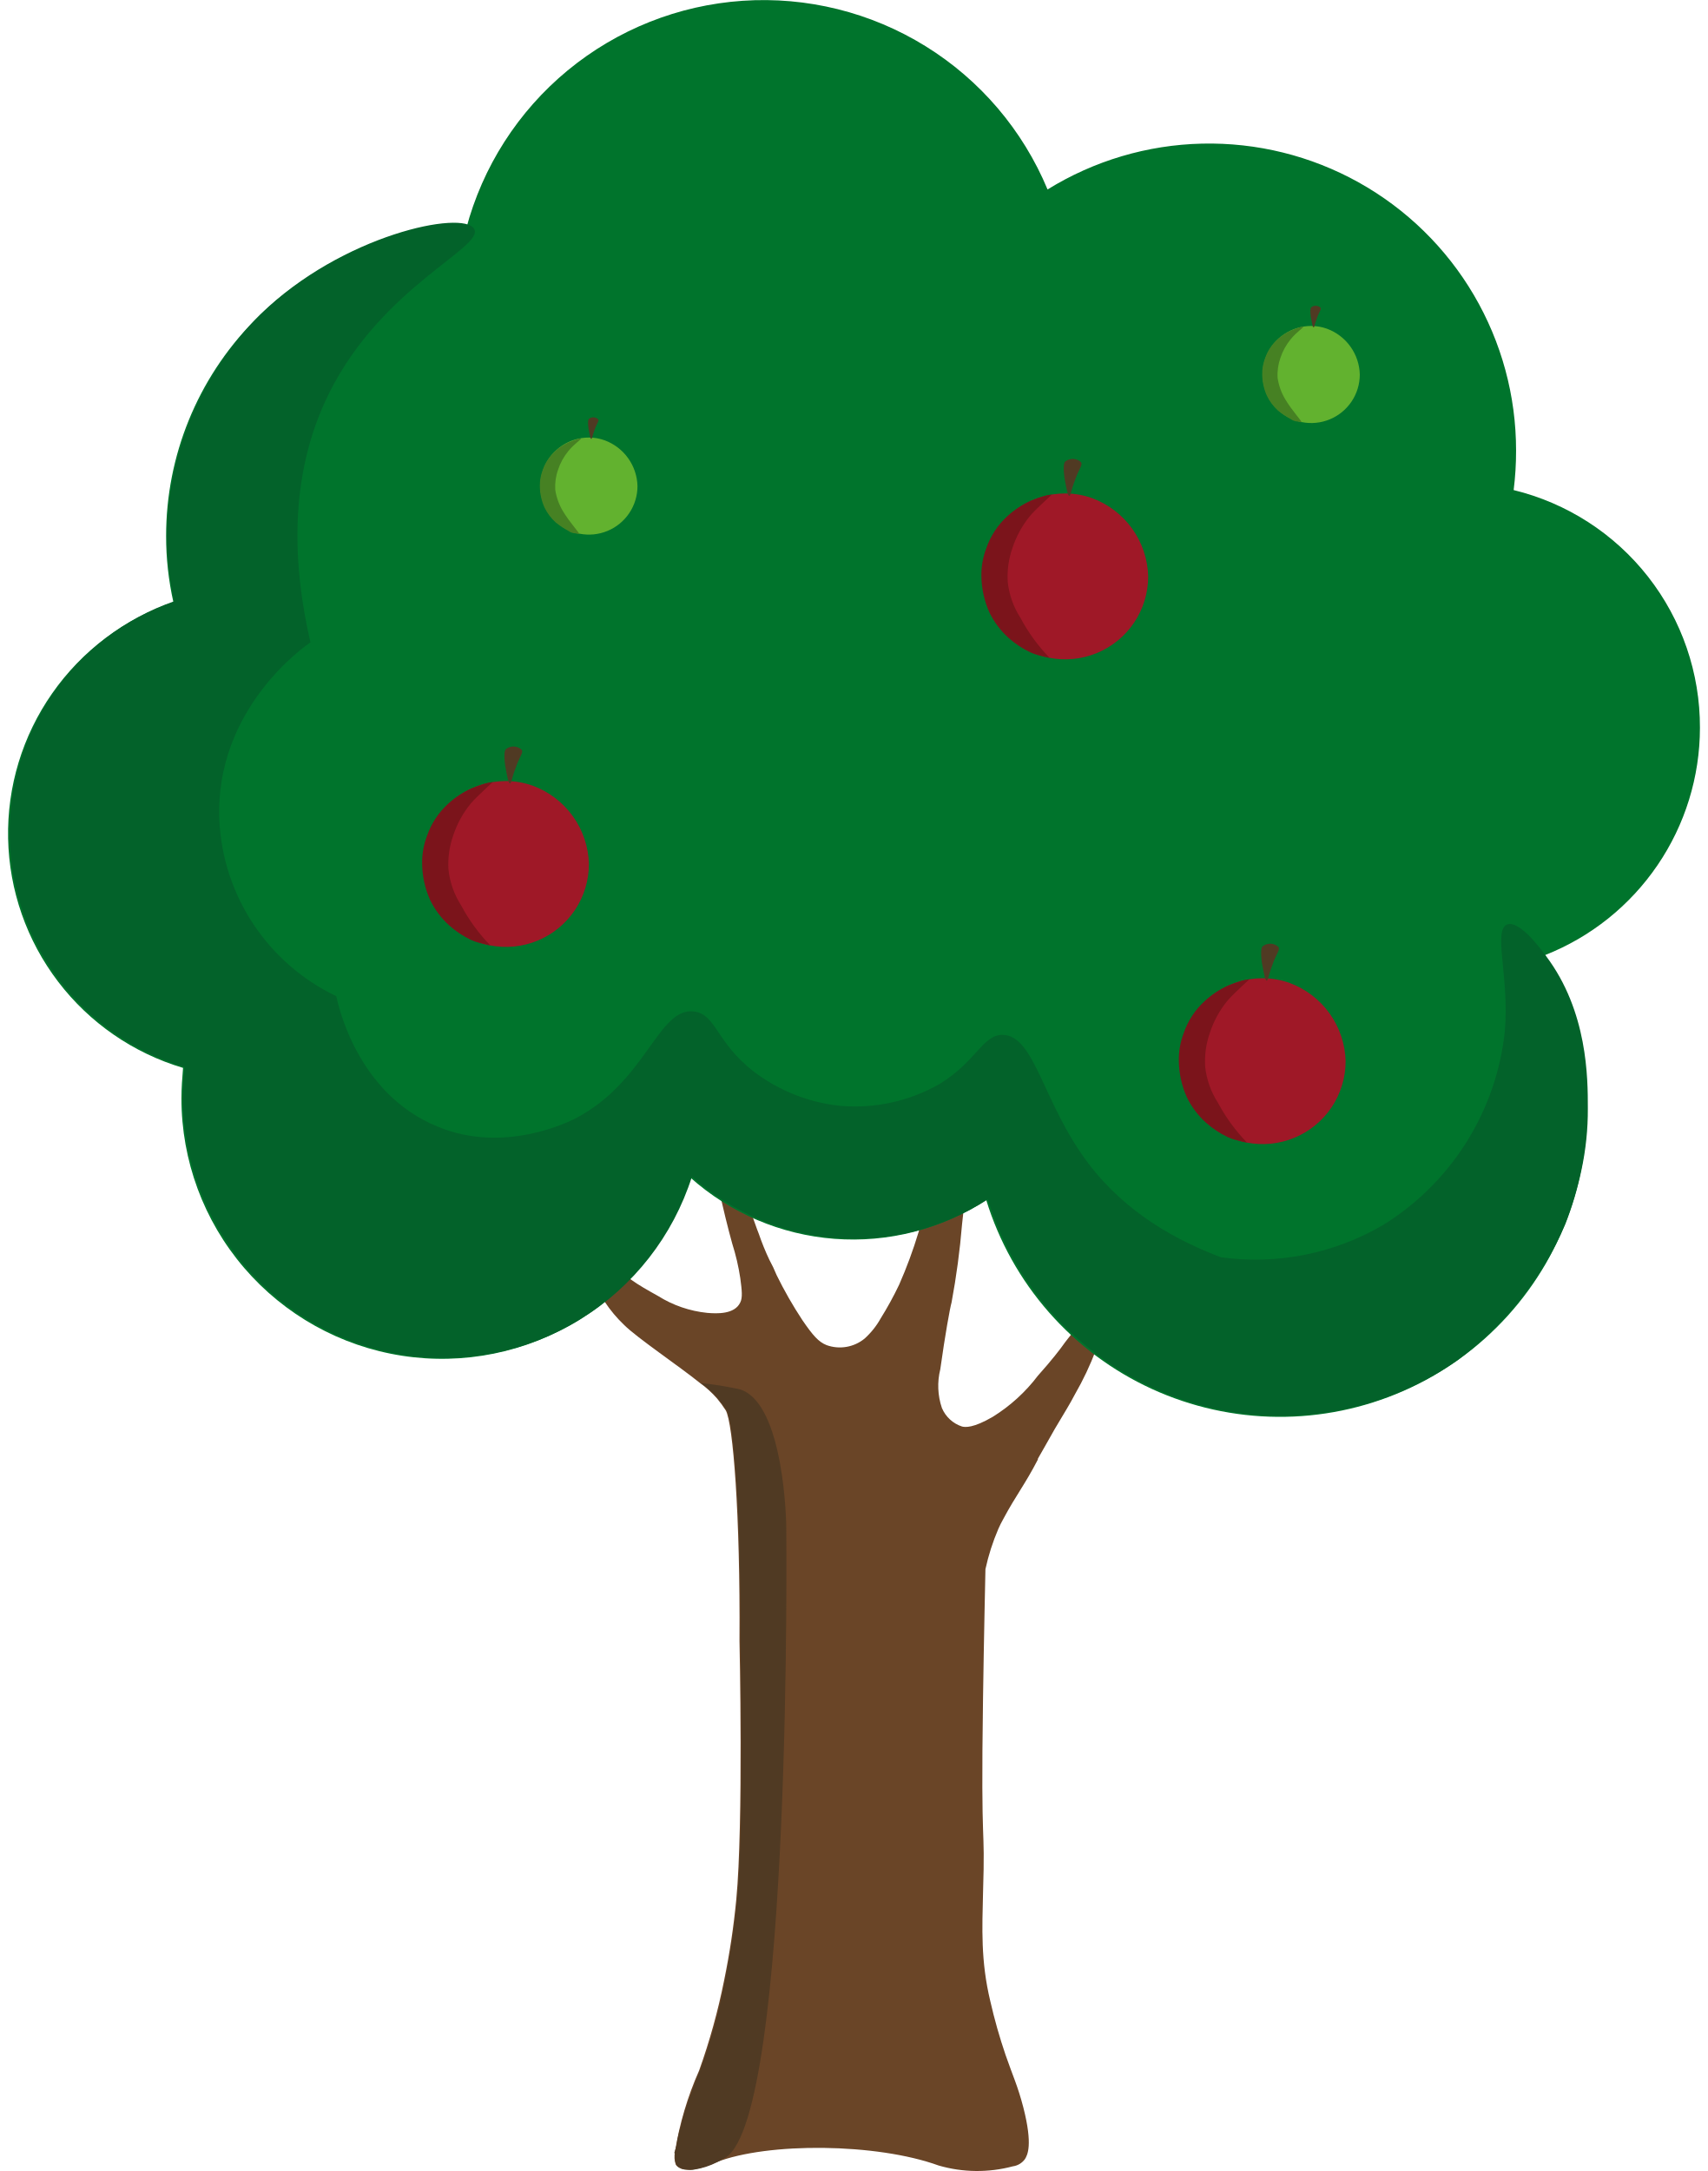
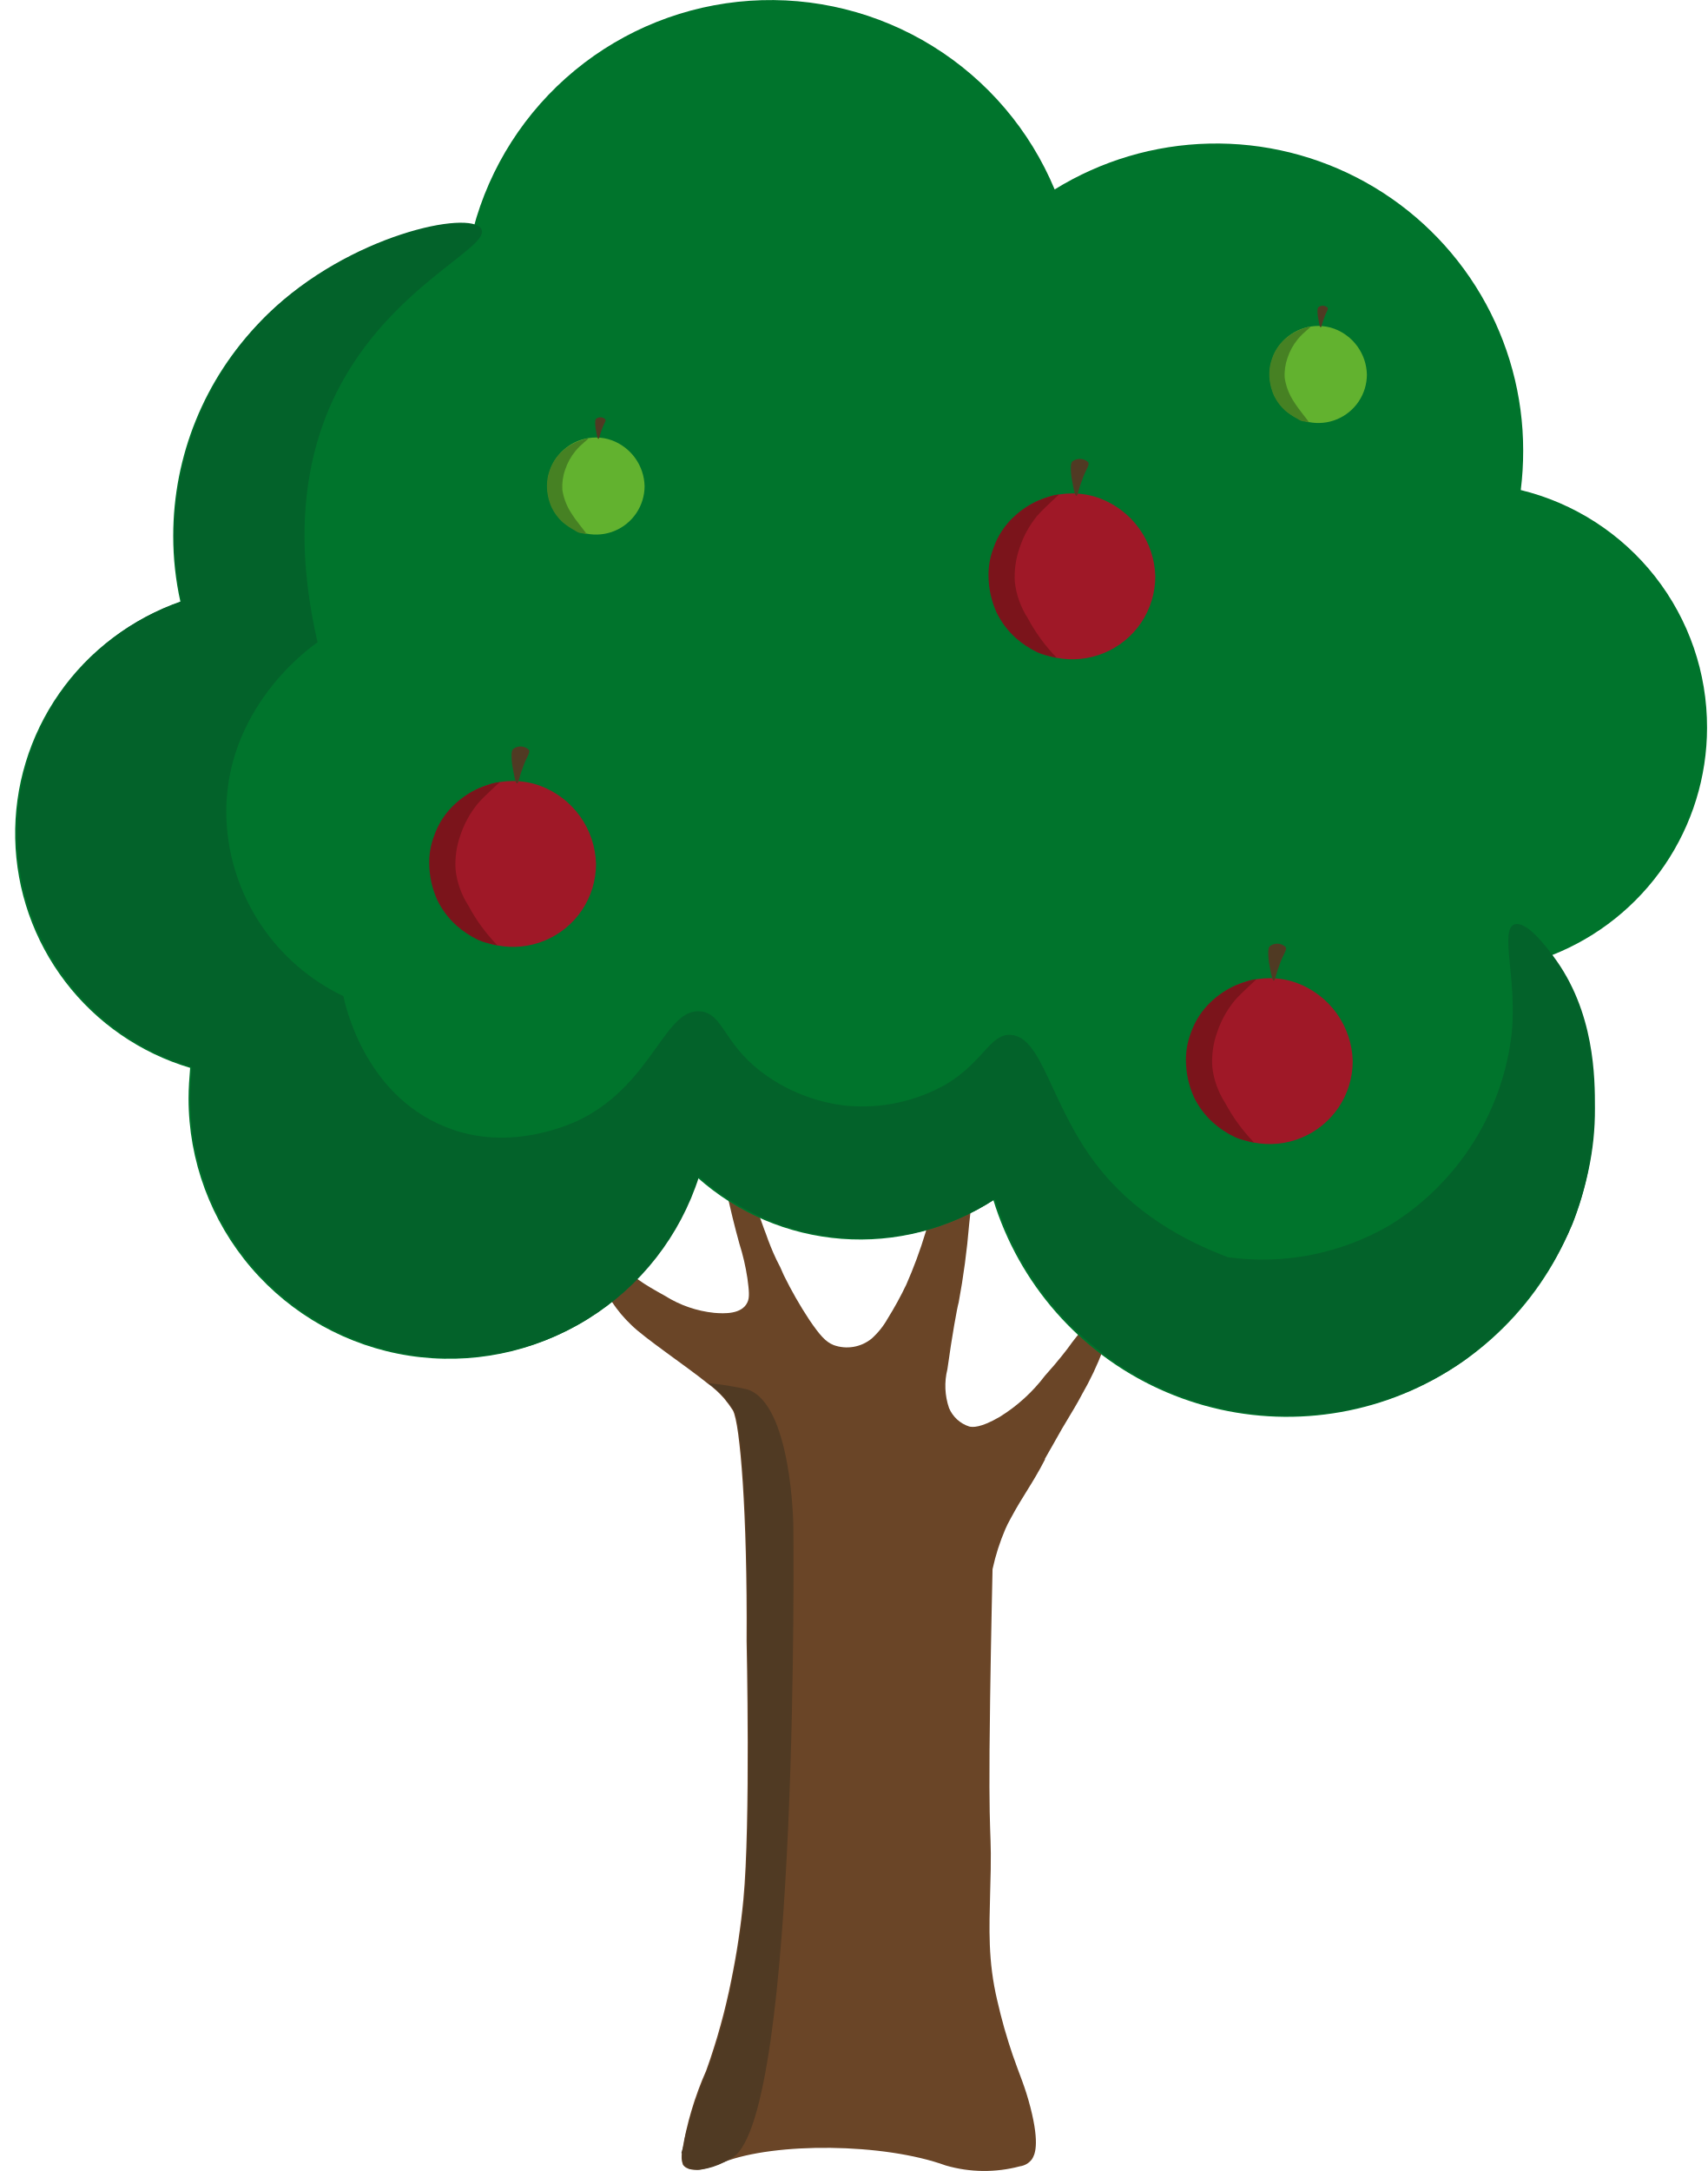
- <svg xmlns="http://www.w3.org/2000/svg" viewBox="0 0 107 136" fill="none">
-   <path d="M42.286 134.799C42.57 133.041 43.079 131.327 43.802 129.7C44.462 127.856 44.986 125.966 45.368 124.045C45.711 122.377 45.964 120.692 46.126 118.997C46.581 114.251 46.328 102.842 46.328 102.791C46.379 94.865 45.924 89.161 45.469 88.353C45.301 88.089 45.115 87.836 44.913 87.596C44.598 87.237 44.242 86.915 43.853 86.636C42.539 85.576 39.912 83.809 39.103 83.002C38.184 82.129 37.476 81.058 37.032 79.872C36.123 77.549 36.375 74.975 36.628 74.924C36.88 74.874 36.88 77.145 38.396 79.064C39.103 79.973 39.861 80.427 41.225 81.184C42.157 81.77 43.212 82.132 44.307 82.244C44.913 82.295 46.025 82.345 46.379 81.588C46.53 81.285 46.48 80.831 46.379 80.074C46.268 79.338 46.099 78.612 45.873 77.903C45.873 77.903 45.57 76.843 45.166 75.076C44.853 73.633 44.7 72.16 44.711 70.683C44.661 68.159 44.863 65.484 45.116 65.484C45.267 65.484 45.318 66.594 45.772 69.724C46.227 73.056 46.379 73.864 46.682 74.823C46.985 75.782 47.49 77.196 47.541 77.297C47.729 77.847 47.948 78.387 48.197 78.912C48.367 79.223 48.519 79.544 48.652 79.872C49.13 80.847 49.67 81.792 50.269 82.699C50.926 83.658 51.279 84.062 51.785 84.264C52.182 84.407 52.609 84.445 53.025 84.374C53.441 84.303 53.832 84.126 54.159 83.86C54.563 83.498 54.905 83.071 55.169 82.598C55.596 81.913 55.984 81.206 56.331 80.478C56.802 79.409 57.207 78.313 57.544 77.196C57.76 76.518 57.929 75.827 58.049 75.126C58.1 74.722 58.201 74.268 58.352 72.551C58.554 70.28 58.504 69.876 58.706 69.775C59.11 69.623 59.919 70.835 60.323 72.198C60.525 72.905 60.626 73.713 60.272 76.691C60.136 78.334 59.917 79.968 59.615 81.588C59.514 81.942 59.211 83.608 58.908 85.778C58.708 86.579 58.743 87.42 59.009 88.202C59.124 88.475 59.296 88.72 59.514 88.92C59.732 89.121 59.99 89.272 60.272 89.363C60.474 89.413 60.98 89.464 62.192 88.757C63.285 88.079 64.244 87.207 65.021 86.182C65.931 85.172 66.487 84.415 66.487 84.415C66.798 83.975 67.136 83.554 67.497 83.153C67.901 82.749 68.76 81.841 69.063 82.093C69.417 82.396 68.811 84.011 68.659 84.567C68.296 85.526 67.857 86.454 67.345 87.343C66.941 88.101 66.891 88.151 66.082 89.514C65.577 90.423 65.274 90.928 65.021 91.382V91.433C64.213 92.998 63.657 93.654 62.849 95.168C62.738 95.365 62.637 95.567 62.546 95.774C62.196 96.588 61.925 97.433 61.737 98.298C61.737 98.298 61.636 102.842 61.586 106.376C61.434 116.725 61.737 113.747 61.586 118.593C61.535 120.764 61.434 122.834 62.041 125.358C62.301 126.501 62.622 127.63 63.001 128.74C63.455 130.053 63.758 130.659 64.112 132.022C64.718 134.395 64.365 135 64.213 135.253C64.124 135.376 64.011 135.479 63.881 135.558C63.75 135.636 63.606 135.687 63.455 135.707C61.93 136.114 60.323 136.097 58.807 135.657C54.917 134.243 48.096 134.193 44.863 135.455C44.408 135.657 42.842 136.313 42.337 135.606C42.248 135.346 42.231 135.067 42.286 134.799Z" fill="#6A4527" />
-   <path d="M106.5 45.593C106.51 42.162 105.365 38.827 103.248 36.125C101.131 33.424 98.165 31.513 94.829 30.7C94.932 29.879 94.983 29.053 94.981 28.226C94.984 24.802 94.071 21.438 92.337 18.484C90.603 15.53 88.11 13.093 85.117 11.425C82.123 9.757 78.738 8.919 75.311 8.997C71.885 9.075 68.542 10.067 65.628 11.869C64.08 8.151 61.406 5.01 57.979 2.89C54.553 0.77 50.547 -0.224 46.526 0.049C42.505 0.323 38.671 1.848 35.563 4.412C32.456 6.976 30.23 10.45 29.201 14.343C24.175 14.462 19.395 16.541 15.883 20.135C12.371 23.729 10.405 28.554 10.407 33.578C10.405 34.97 10.558 36.358 10.862 37.717C7.788 38.771 5.129 40.774 3.268 43.436C1.407 46.098 0.44 49.282 0.508 52.528C0.575 55.775 1.673 58.916 3.643 61.499C5.613 64.081 8.353 65.972 11.468 66.897C11.417 67.503 11.367 68.159 11.367 68.816C11.368 72.707 12.762 76.47 15.296 79.425C17.831 82.379 21.338 84.332 25.187 84.929C29.035 85.526 32.97 84.729 36.282 82.681C39.593 80.634 42.064 77.471 43.246 73.763C45.753 76 48.927 77.35 52.278 77.605C55.629 77.861 58.971 77.007 61.788 75.177C62.585 77.769 63.922 80.163 65.711 82.203C67.5 84.242 69.7 85.88 72.167 87.01C74.634 88.139 77.313 88.735 80.027 88.757C82.74 88.779 85.428 88.227 87.913 87.138C90.399 86.048 92.625 84.446 94.447 82.436C96.269 80.426 97.644 78.053 98.484 75.474C99.323 72.895 99.606 70.168 99.316 67.472C99.026 64.776 98.168 62.171 96.8 59.829C99.658 58.701 102.111 56.74 103.84 54.201C105.57 51.663 106.497 48.664 106.5 45.593Z" fill="#00742C" />
-   <path d="M96.85 59.88C96.396 59.274 95.183 57.659 94.425 57.911C93.516 58.264 94.577 61.243 94.274 64.625C94.009 67.092 93.184 69.466 91.862 71.566C90.54 73.665 88.756 75.436 86.645 76.742C83.582 78.534 80.006 79.245 76.49 78.761C73.812 77.751 70.579 76.035 68.204 72.905C65.325 69.118 64.87 64.928 62.849 64.827C61.586 64.777 61.182 66.493 58.858 67.907C56.959 68.993 54.772 69.469 52.593 69.27C50.626 69.055 48.756 68.305 47.187 67.099C44.863 65.282 44.863 63.565 43.499 63.363C41.225 63.06 40.518 67.755 36.022 70.078C35.617 70.28 31.576 72.299 27.433 70.582C22.33 68.513 21.168 62.858 21.067 62.404C18.966 61.401 17.176 59.848 15.886 57.91C14.596 55.973 13.855 53.723 13.741 51.398C13.438 44.381 19.147 40.443 19.45 40.242C18.389 35.647 17.985 29.943 20.612 24.642C23.947 17.927 30.363 15.504 29.706 14.343C29.05 13.132 21.421 14.697 16.318 19.694C12.625 23.359 10.521 28.327 10.457 33.527C10.468 34.919 10.621 36.306 10.912 37.667C7.846 38.732 5.197 40.741 3.346 43.406C1.495 46.07 0.537 49.253 0.61 52.496C0.683 55.739 1.783 58.875 3.752 61.453C5.721 64.032 8.458 65.92 11.569 66.847C11.518 67.453 11.468 68.109 11.468 68.765C11.469 72.657 12.863 76.419 15.397 79.374C17.932 82.329 21.439 84.281 25.288 84.878C29.136 85.476 33.071 84.678 36.383 82.631C39.695 80.583 42.165 77.42 43.347 73.713C45.854 75.949 49.028 77.299 52.379 77.555C55.73 77.81 59.072 76.957 61.889 75.126C62.779 78.022 64.341 80.667 66.449 82.845C68.557 85.022 71.151 86.671 74.018 87.655C76.886 88.64 79.945 88.933 82.948 88.51C85.95 88.087 88.809 86.961 91.293 85.223C94.278 83.041 96.617 80.093 98.063 76.691C98.493 75.594 98.831 74.462 99.073 73.309C99.349 72.031 99.485 70.728 99.477 69.421C99.477 67.553 99.477 63.363 96.85 59.88Z" fill="#03622A" />
-   <path d="M42.286 134.748C42.286 134.697 42.286 134.697 42.337 134.596C42.339 134.526 42.357 134.458 42.387 134.395C42.418 134.122 42.468 133.852 42.539 133.587C42.622 133.339 42.689 133.086 42.741 132.83C42.863 132.349 43.014 131.877 43.196 131.416C43.499 130.507 43.802 129.801 43.852 129.7C44.533 127.862 45.057 125.971 45.419 124.045C45.761 122.377 46.014 120.692 46.176 118.997C46.631 114.251 46.379 102.842 46.379 102.791C46.429 94.865 45.974 89.161 45.52 88.353C45.351 88.088 45.166 87.836 44.964 87.596C44.648 87.237 44.292 86.915 43.903 86.636H43.852C44.702 86.718 45.546 86.853 46.379 87.04C49.157 87.949 49.258 95.522 49.258 95.623C49.258 95.623 49.663 132.426 45.469 135.152C45.217 135.303 44.913 135.455 44.913 135.455C44.469 135.68 43.992 135.834 43.499 135.909C43.349 135.939 43.194 135.939 43.044 135.909C42.941 135.907 42.839 135.89 42.741 135.859C42.703 135.853 42.667 135.836 42.64 135.808C42.613 135.781 42.577 135.763 42.539 135.758C42.488 135.707 42.438 135.707 42.387 135.606C42.384 135.567 42.366 135.531 42.337 135.505C42.292 135.358 42.275 135.204 42.286 135.051V134.899C42.236 134.899 42.236 134.849 42.286 134.748Z" fill="#503A23" />
-   <path d="M85.19 23.459C85.19 24.061 85.012 24.649 84.678 25.149C84.343 25.649 83.868 26.039 83.312 26.269C82.756 26.499 82.144 26.56 81.554 26.442C80.964 26.325 80.421 26.035 79.996 25.61C79.57 25.185 79.28 24.643 79.163 24.053C79.045 23.464 79.106 22.852 79.336 22.297C79.566 21.741 79.956 21.266 80.457 20.932C80.957 20.598 81.546 20.419 82.147 20.419C82.487 20.419 82.823 20.479 83.142 20.595C83.731 20.814 84.24 21.203 84.605 21.714C84.97 22.224 85.174 22.832 85.19 23.459Z" fill="#62B22F" />
-   <path d="M81.533 26.456L81.386 26.427C81.33 26.409 81.271 26.399 81.211 26.398C81.084 26.378 80.963 26.328 80.86 26.252C80.581 26.101 80.317 25.925 80.07 25.726C79.778 25.462 79.54 25.144 79.368 24.79C79.178 24.367 79.079 23.909 79.076 23.445C79.071 23.106 79.13 22.769 79.251 22.451C79.407 21.99 79.679 21.578 80.041 21.252C80.293 21.024 80.579 20.837 80.889 20.697C81.052 20.63 81.218 20.571 81.386 20.521C81.47 20.485 81.559 20.465 81.65 20.463C81.68 20.521 81.24 20.785 80.86 21.252C80.575 21.599 80.357 21.996 80.216 22.422C80.074 22.825 80.014 23.253 80.041 23.679C80.112 24.143 80.271 24.59 80.509 24.995C80.977 25.784 81.592 26.398 81.533 26.456Z" fill="#468123" />
-   <path d="M82.147 19.25C82.232 19.182 82.338 19.148 82.445 19.154C82.553 19.159 82.655 19.204 82.732 19.279C82.791 19.396 82.645 19.513 82.498 19.951C82.352 20.331 82.352 20.507 82.294 20.507C82.235 20.507 82.177 20.156 82.118 19.835C82.059 19.367 82.118 19.279 82.147 19.25Z" fill="#503A23" />
-   <path d="M39.938 30.45C39.938 31.051 39.76 31.639 39.425 32.139C39.091 32.639 38.616 33.029 38.06 33.259C37.504 33.489 36.892 33.549 36.301 33.432C35.711 33.315 35.169 33.025 34.743 32.6C34.318 32.174 34.028 31.633 33.911 31.043C33.793 30.453 33.853 29.842 34.084 29.286C34.314 28.73 34.704 28.256 35.205 27.921C35.705 27.587 36.293 27.409 36.895 27.409C37.234 27.409 37.571 27.469 37.89 27.585C38.478 27.804 38.988 28.193 39.353 28.704C39.718 29.214 39.922 29.822 39.938 30.45Z" fill="#62B22F" />
-   <path d="M36.281 33.461L36.134 33.432C36.078 33.414 36.019 33.404 35.959 33.402C35.831 33.383 35.709 33.333 35.605 33.256C35.327 33.105 35.062 32.929 34.816 32.73C34.524 32.466 34.285 32.148 34.113 31.794C33.923 31.371 33.824 30.913 33.821 30.45C33.816 30.11 33.876 29.773 33.996 29.456C34.152 28.995 34.424 28.582 34.786 28.257C35.038 28.029 35.325 27.841 35.635 27.702C35.797 27.635 35.964 27.576 36.132 27.526C36.215 27.49 36.305 27.47 36.395 27.468C36.425 27.526 35.986 27.79 35.605 28.258C35.32 28.604 35.102 29.001 34.962 29.427C34.819 29.83 34.76 30.257 34.786 30.684C34.857 31.148 35.016 31.595 35.254 31.999C35.725 32.788 36.339 33.402 36.281 33.461Z" fill="#468123" />
-   <path d="M36.895 26.24C36.98 26.172 37.086 26.138 37.193 26.144C37.301 26.149 37.403 26.194 37.48 26.269C37.539 26.386 37.393 26.503 37.246 26.941C37.1 27.322 37.1 27.497 37.042 27.497C36.983 27.497 36.925 27.143 36.866 26.824C36.807 26.357 36.866 26.269 36.895 26.24Z" fill="#503A23" />
-   <path d="M36.895 54.123C36.895 55.15 36.59 56.155 36.019 57.009C35.447 57.864 34.635 58.53 33.685 58.923C32.735 59.316 31.69 59.419 30.681 59.219C29.672 59.018 28.746 58.523 28.019 57.797C27.291 57.07 26.796 56.144 26.596 55.136C26.395 54.128 26.498 53.084 26.891 52.134C27.285 51.185 27.951 50.373 28.806 49.803C29.662 49.231 30.667 48.927 31.695 48.927C32.275 48.927 32.85 49.029 33.395 49.227C34.401 49.601 35.271 50.267 35.895 51.14C36.519 52.012 36.867 53.051 36.895 54.123Z" fill="#9F1827" />
-   <path d="M30.721 59.227C30.609 59.205 30.519 59.185 30.454 59.169C30.383 59.152 30.368 59.147 30.227 59.112L30.029 59.062C29.968 59.046 29.884 59.023 29.787 58.99C29.787 58.99 29.644 58.939 29.496 58.874C29.006 58.638 28.552 58.335 28.146 57.975C27.647 57.523 27.239 56.981 26.946 56.376C26.622 55.653 26.451 54.87 26.446 54.078C26.439 53.498 26.54 52.921 26.746 52.379C27.013 51.593 27.478 50.888 28.096 50.333C28.526 49.943 29.016 49.623 29.546 49.384C29.824 49.27 30.108 49.17 30.395 49.084C30.467 49.064 30.547 49.045 30.628 49.029C30.709 49.013 30.794 49.001 30.869 48.992C30.768 49.086 30.614 49.225 30.433 49.396C30.124 49.689 29.692 50.094 29.496 50.333C29.009 50.925 28.636 51.603 28.396 52.331C28.152 53.02 28.05 53.751 28.096 54.48C28.185 55.281 28.459 56.05 28.895 56.728C29.383 57.642 29.998 58.484 30.721 59.227Z" fill="#7B141B" />
-   <path d="M31.695 46.929C31.839 46.813 32.021 46.755 32.205 46.764C32.389 46.774 32.563 46.85 32.695 46.979C32.796 47.179 32.544 47.379 32.296 48.128C32.045 48.777 32.045 49.077 31.945 49.077C31.845 49.077 31.743 48.477 31.645 47.928C31.545 47.128 31.645 46.979 31.695 46.929Z" fill="#503A23" />
-   <path d="M71.933 36.107C71.933 37.135 71.628 38.14 71.057 38.994C70.486 39.849 69.673 40.514 68.723 40.908C67.773 41.301 66.727 41.404 65.719 41.203C64.71 41.003 63.784 40.508 63.056 39.781C62.329 39.054 61.834 38.128 61.634 37.12C61.433 36.112 61.536 35.068 61.93 34.118C62.324 33.169 62.99 32.358 63.846 31.787C64.701 31.216 65.706 30.911 66.735 30.912C67.314 30.912 67.89 31.014 68.435 31.211C69.44 31.586 70.31 32.252 70.934 33.124C71.557 33.997 71.905 35.036 71.933 36.107Z" fill="#9F1827" />
-   <path d="M65.759 41.212C65.647 41.19 65.557 41.169 65.492 41.154C65.427 41.139 65.406 41.132 65.266 41.097L65.067 41.047C65.006 41.031 64.922 41.008 64.825 40.974C64.825 40.974 64.682 40.924 64.534 40.858C64.044 40.622 63.59 40.32 63.184 39.959C62.685 39.508 62.278 38.965 61.984 38.361C61.66 37.637 61.489 36.855 61.484 36.062C61.477 35.482 61.578 34.906 61.784 34.364C62.051 33.576 62.516 32.871 63.134 32.315C63.565 31.925 64.054 31.605 64.584 31.366C64.862 31.252 65.146 31.152 65.434 31.066C65.505 31.046 65.583 31.028 65.666 31.012C65.749 30.995 65.832 30.983 65.907 30.975C65.806 31.069 65.654 31.207 65.472 31.378C65.162 31.671 64.73 32.077 64.534 32.315C64.047 32.908 63.674 33.585 63.434 34.314C63.19 35.002 63.088 35.733 63.134 36.462C63.223 37.263 63.497 38.032 63.934 38.71C64.421 39.625 65.036 40.468 65.759 41.212Z" fill="#7B141B" />
-   <path d="M66.735 28.913C66.879 28.798 67.06 28.74 67.244 28.749C67.429 28.758 67.603 28.835 67.735 28.964C67.836 29.163 67.583 29.363 67.335 30.113C67.082 30.762 67.082 31.062 66.985 31.062C66.887 31.062 66.783 30.462 66.685 29.913C66.583 29.113 66.684 28.963 66.735 28.913Z" fill="#503A23" />
-   <path d="M84.302 66.475C84.302 67.503 83.997 68.507 83.426 69.362C82.854 70.216 82.042 70.882 81.092 71.275C80.142 71.669 79.097 71.772 78.088 71.571C77.079 71.371 76.153 70.876 75.426 70.149C74.698 69.422 74.203 68.497 74.002 67.489C73.802 66.481 73.905 65.436 74.298 64.487C74.692 63.537 75.358 62.726 76.213 62.155C77.069 61.584 78.074 61.279 79.102 61.279C79.682 61.28 80.257 61.381 80.802 61.579C81.808 61.953 82.678 62.62 83.302 63.492C83.925 64.365 84.274 65.403 84.302 66.475Z" fill="#9F1827" />
-   <path d="M78.128 71.58C78.016 71.558 77.926 71.537 77.861 71.522C77.796 71.507 77.775 71.5 77.635 71.466C77.495 71.431 77.493 71.431 77.436 71.415C77.38 71.399 77.291 71.376 77.194 71.343C77.194 71.343 77.051 71.293 76.903 71.227C76.413 70.99 75.959 70.688 75.553 70.328C75.054 69.877 74.646 69.334 74.353 68.729C74.028 68.006 73.858 67.223 73.853 66.431C73.846 65.851 73.947 65.274 74.153 64.732C74.419 63.945 74.884 63.239 75.503 62.684C75.933 62.294 76.423 61.973 76.953 61.735C77.231 61.62 77.514 61.52 77.802 61.435C77.874 61.415 77.951 61.396 78.035 61.38C78.118 61.363 78.201 61.352 78.276 61.343C78.175 61.437 78.023 61.576 77.84 61.747C77.531 62.04 77.099 62.446 76.903 62.684C76.416 63.277 76.043 63.954 75.803 64.682C75.559 65.371 75.457 66.102 75.503 66.831C75.592 67.632 75.865 68.402 76.302 69.079C76.79 69.994 77.405 70.836 78.128 71.58Z" fill="#7B141B" />
-   <path d="M79.102 59.281C79.246 59.166 79.428 59.108 79.612 59.117C79.796 59.126 79.971 59.203 80.102 59.332C80.203 59.534 79.951 59.731 79.703 60.481C79.45 61.13 79.45 61.43 79.352 61.43C79.255 61.43 79.15 60.831 79.052 60.281C78.952 59.481 79.052 59.331 79.102 59.281Z" fill="#503A23" />
+ <svg xmlns="http://www.w3.org/2000/svg" width="107" height="136" viewBox="0 0 107 136" fill="none">
+   <path d="M42.731 134.797C43.015 133.039 43.524 131.325 44.247 129.698C44.907 127.854 45.431 125.964 45.813 124.044C46.156 122.375 46.409 120.69 46.571 118.995C47.026 114.25 46.773 102.84 46.773 102.79C46.824 94.864 46.369 89.159 45.914 88.351C45.746 88.087 45.56 87.834 45.359 87.594C45.043 87.235 44.687 86.913 44.298 86.635C42.984 85.575 40.357 83.808 39.549 83C38.63 82.127 37.921 81.057 37.477 79.87C36.568 77.547 36.82 74.973 37.073 74.922C37.326 74.872 37.326 77.144 38.841 79.062C39.549 79.971 40.306 80.425 41.67 81.182C42.602 81.768 43.657 82.131 44.752 82.243C45.359 82.293 46.47 82.344 46.824 81.586C46.975 81.283 46.925 80.829 46.824 80.072C46.713 79.336 46.544 78.61 46.319 77.901C46.319 77.901 46.015 76.841 45.611 75.074C45.298 73.631 45.145 72.158 45.157 70.682C45.106 68.157 45.308 65.482 45.561 65.482C45.712 65.482 45.763 66.593 46.218 69.722C46.672 73.054 46.824 73.862 47.127 74.821C47.43 75.781 47.935 77.194 47.986 77.295C48.174 77.846 48.394 78.385 48.643 78.911C48.812 79.222 48.964 79.542 49.097 79.87C49.575 80.846 50.115 81.79 50.714 82.697C51.371 83.656 51.724 84.06 52.23 84.262C52.627 84.405 53.054 84.443 53.47 84.372C53.886 84.301 54.277 84.124 54.604 83.858C55.008 83.496 55.35 83.07 55.615 82.596C56.041 81.912 56.429 81.204 56.777 80.476C57.247 79.407 57.652 78.312 57.989 77.194C58.205 76.517 58.374 75.825 58.494 75.124C58.545 74.72 58.646 74.266 58.797 72.55C59 70.278 58.949 69.874 59.151 69.773C59.555 69.621 60.364 70.833 60.768 72.196C60.97 72.903 61.071 73.711 60.717 76.689C60.581 78.332 60.362 79.966 60.061 81.586C59.959 81.94 59.656 83.606 59.353 85.776C59.153 86.577 59.188 87.418 59.454 88.2C59.569 88.473 59.741 88.718 59.959 88.918C60.177 89.119 60.436 89.27 60.717 89.361C60.919 89.411 61.425 89.462 62.637 88.755C63.73 88.078 64.689 87.205 65.466 86.18C66.376 85.171 66.932 84.413 66.932 84.413C67.243 83.973 67.581 83.552 67.942 83.151C68.346 82.747 69.205 81.839 69.508 82.091C69.862 82.394 69.256 84.01 69.104 84.565C68.741 85.524 68.302 86.453 67.79 87.341C67.386 88.099 67.336 88.149 66.527 89.512C66.022 90.421 65.719 90.926 65.466 91.38V91.431C64.658 92.996 64.102 93.652 63.294 95.166C63.183 95.363 63.082 95.565 62.991 95.772C62.641 96.586 62.37 97.431 62.182 98.297C62.182 98.297 62.081 102.84 62.031 106.374C61.879 116.723 62.182 113.745 62.031 118.591C61.98 120.762 61.879 122.832 62.486 125.356C62.746 126.5 63.067 127.629 63.446 128.739C63.9 130.051 64.203 130.657 64.557 132.02C65.163 134.393 64.81 134.999 64.658 135.251C64.569 135.374 64.456 135.478 64.326 135.556C64.195 135.634 64.051 135.685 63.9 135.705C62.375 136.112 60.768 136.095 59.252 135.655C55.362 134.241 48.541 134.191 45.308 135.453C44.853 135.655 43.287 136.311 42.782 135.604C42.693 135.344 42.676 135.066 42.731 134.797V134.797Z" fill="#6A4527" />
+   <path d="M106.945 45.591C106.955 42.16 105.81 38.825 103.693 36.123C101.576 33.422 98.611 31.511 95.275 30.698C95.377 29.878 95.428 29.051 95.426 28.224C95.429 24.8 94.516 21.436 92.782 18.482C91.048 15.528 88.555 13.091 85.562 11.423C82.568 9.755 79.183 8.917 75.757 8.995C72.33 9.073 68.987 10.065 66.073 11.867C64.525 8.149 61.851 5.009 58.424 2.888C54.998 0.768 50.992 -0.225 46.971 0.048C42.95 0.321 39.116 1.847 36.009 4.411C32.901 6.975 30.676 10.448 29.646 14.341C24.62 14.46 19.84 16.539 16.328 20.133C12.816 23.727 10.851 28.552 10.852 33.576C10.851 34.968 11.003 36.356 11.307 37.715C8.233 38.769 5.574 40.772 3.713 43.434C1.852 46.096 0.885 49.28 0.953 52.526C1.02 55.773 2.118 58.914 4.088 61.497C6.058 64.079 8.798 65.97 11.913 66.895C11.862 67.501 11.812 68.157 11.812 68.814C11.813 72.705 13.207 76.468 15.741 79.423C18.276 82.378 21.783 84.33 25.632 84.927C29.48 85.524 33.415 84.727 36.727 82.68C40.039 80.632 42.509 77.469 43.691 73.761C46.198 75.998 49.372 77.348 52.723 77.604C56.074 77.859 59.416 77.006 62.233 75.175C63.03 77.767 64.367 80.161 66.156 82.201C67.945 84.24 70.145 85.879 72.612 87.008C75.079 88.138 77.758 88.733 80.472 88.755C83.186 88.777 85.873 88.225 88.359 87.136C90.844 86.046 93.07 84.444 94.892 82.434C96.714 80.424 98.089 78.051 98.929 75.472C99.768 72.894 100.052 70.166 99.761 67.47C99.471 64.774 98.614 62.169 97.245 59.828C100.103 58.699 102.556 56.738 104.285 54.2C106.015 51.661 106.942 48.662 106.945 45.591V45.591Z" fill="#00742C" />
+   <path d="M97.295 59.878C96.841 59.272 95.628 57.657 94.87 57.909C93.961 58.263 95.022 61.241 94.719 64.624C94.454 67.09 93.629 69.464 92.307 71.564C90.985 73.663 89.201 75.434 87.09 76.74C84.027 78.532 80.451 79.243 76.935 78.759C74.257 77.749 71.024 76.033 68.649 72.903C65.77 69.117 65.315 64.927 63.294 64.826C62.031 64.775 61.627 66.492 59.303 67.905C57.404 68.992 55.217 69.468 53.038 69.268C51.071 69.054 49.201 68.303 47.632 67.097C45.308 65.28 45.308 63.563 43.944 63.361C41.67 63.059 40.963 67.754 36.467 70.076C36.062 70.278 32.021 72.297 27.878 70.581C22.775 68.511 21.613 62.857 21.512 62.402C19.411 61.399 17.621 59.846 16.331 57.909C15.041 55.971 14.3 53.721 14.187 51.397C13.883 44.379 19.592 40.442 19.895 40.24C18.834 35.646 18.43 29.941 21.058 24.64C24.392 17.926 30.808 15.502 30.151 14.341C29.495 13.13 21.866 14.695 16.763 19.693C13.07 23.358 10.966 28.325 10.902 33.525C10.914 34.917 11.066 36.304 11.357 37.665C8.291 38.73 5.642 40.74 3.791 43.404C1.94 46.069 0.982 49.251 1.055 52.494C1.128 55.737 2.228 58.873 4.197 61.452C6.166 64.03 8.903 65.918 12.014 66.845C11.963 67.451 11.913 68.107 11.913 68.763C11.915 72.655 13.308 76.418 15.842 79.372C18.377 82.327 21.884 84.279 25.733 84.877C29.581 85.474 33.516 84.677 36.828 82.629C40.14 80.582 42.61 77.418 43.792 73.711C46.299 75.947 49.473 77.298 52.824 77.553C56.175 77.809 59.517 76.955 62.334 75.124C63.224 78.021 64.786 80.665 66.894 82.843C69.002 85.02 71.596 86.669 74.463 87.653C77.331 88.638 80.39 88.931 83.393 88.508C86.395 88.085 89.254 86.959 91.738 85.221C94.723 83.039 97.062 80.091 98.508 76.689C98.938 75.592 99.276 74.46 99.518 73.307C99.794 72.03 99.93 70.726 99.922 69.42C99.922 67.552 99.922 63.361 97.295 59.878Z" fill="#03622A" />
+   <path d="M42.731 134.746C42.731 134.696 42.731 134.696 42.782 134.595C42.784 134.525 42.802 134.456 42.832 134.393C42.863 134.12 42.913 133.85 42.984 133.585C43.067 133.337 43.134 133.084 43.186 132.828C43.308 132.347 43.46 131.875 43.641 131.414C43.944 130.505 44.247 129.799 44.298 129.698C44.979 127.861 45.502 125.969 45.864 124.043C46.206 122.375 46.459 120.69 46.622 118.995C47.076 114.25 46.824 102.84 46.824 102.79C46.874 94.864 46.419 89.159 45.965 88.351C45.797 88.087 45.611 87.834 45.409 87.594C45.093 87.235 44.737 86.913 44.348 86.635H44.298C45.147 86.716 45.991 86.851 46.824 87.038C49.602 87.947 49.703 95.52 49.703 95.621C49.703 95.621 50.108 132.424 45.914 135.15C45.662 135.301 45.359 135.453 45.359 135.453C44.914 135.679 44.437 135.832 43.944 135.907C43.794 135.938 43.639 135.938 43.489 135.907C43.386 135.905 43.284 135.888 43.186 135.857C43.148 135.852 43.112 135.834 43.085 135.806C43.058 135.779 43.022 135.761 42.984 135.756C42.934 135.705 42.883 135.705 42.832 135.604C42.829 135.566 42.811 135.53 42.782 135.503C42.737 135.356 42.72 135.202 42.731 135.049V134.898C42.681 134.898 42.681 134.847 42.731 134.746Z" fill="#503A23" />
+   <path d="M85.635 23.458C85.635 24.059 85.457 24.647 85.123 25.147C84.788 25.647 84.313 26.037 83.757 26.267C83.201 26.497 82.589 26.558 81.999 26.441C81.409 26.323 80.867 26.034 80.441 25.608C80.015 25.183 79.725 24.641 79.608 24.052C79.49 23.462 79.551 22.85 79.781 22.295C80.011 21.739 80.401 21.264 80.902 20.93C81.402 20.596 81.991 20.418 82.592 20.418C82.932 20.418 83.268 20.477 83.587 20.593C84.176 20.812 84.685 21.201 85.05 21.712C85.415 22.223 85.619 22.831 85.635 23.458V23.458Z" fill="#62B22F" />
+   <path d="M81.978 26.454L81.832 26.425C81.775 26.407 81.716 26.398 81.656 26.396C81.529 26.377 81.408 26.327 81.305 26.25C81.026 26.099 80.762 25.923 80.515 25.724C80.224 25.46 79.985 25.142 79.813 24.788C79.623 24.365 79.524 23.907 79.521 23.443C79.516 23.104 79.576 22.767 79.696 22.45C79.852 21.989 80.124 21.576 80.486 21.25C80.738 21.022 81.024 20.835 81.334 20.695C81.497 20.628 81.663 20.57 81.832 20.52C81.915 20.483 82.004 20.463 82.095 20.461C82.125 20.52 81.686 20.783 81.305 21.25C81.02 21.597 80.802 21.994 80.661 22.42C80.519 22.823 80.459 23.251 80.486 23.677C80.557 24.142 80.716 24.588 80.954 24.993C81.422 25.782 82.037 26.396 81.978 26.454Z" fill="#468123" />
+   <path d="M82.592 19.248C82.677 19.18 82.783 19.146 82.891 19.152C82.998 19.157 83.1 19.202 83.177 19.277C83.236 19.394 83.09 19.511 82.944 19.95C82.797 20.33 82.797 20.505 82.739 20.505C82.68 20.505 82.622 20.154 82.563 19.833C82.504 19.365 82.563 19.277 82.592 19.248Z" fill="#503A23" />
+   <path d="M40.383 30.448C40.383 31.049 40.205 31.637 39.87 32.137C39.536 32.637 39.061 33.027 38.505 33.257C37.949 33.487 37.337 33.547 36.747 33.43C36.156 33.313 35.614 33.023 35.188 32.598C34.763 32.173 34.473 31.631 34.356 31.041C34.238 30.451 34.299 29.84 34.529 29.284C34.759 28.729 35.149 28.254 35.65 27.919C36.15 27.585 36.738 27.407 37.34 27.407C37.679 27.407 38.016 27.467 38.335 27.583C38.923 27.802 39.433 28.192 39.798 28.702C40.163 29.213 40.367 29.821 40.383 30.448V30.448Z" fill="#62B22F" />
+   <path d="M36.726 33.459L36.579 33.43C36.523 33.412 36.464 33.402 36.404 33.401C36.276 33.381 36.155 33.331 36.05 33.254C35.772 33.103 35.507 32.927 35.261 32.728C34.969 32.464 34.73 32.147 34.559 31.793C34.369 31.369 34.269 30.911 34.266 30.448C34.262 30.108 34.321 29.771 34.441 29.454C34.597 28.993 34.869 28.58 35.231 28.255C35.483 28.027 35.77 27.839 36.08 27.7C36.242 27.633 36.409 27.575 36.577 27.525C36.66 27.488 36.75 27.468 36.841 27.466C36.87 27.525 36.431 27.788 36.05 28.256C35.765 28.602 35.547 28.999 35.407 29.425C35.264 29.828 35.205 30.255 35.231 30.682C35.302 31.146 35.461 31.593 35.699 31.997C36.17 32.787 36.785 33.401 36.726 33.459Z" fill="#468123" />
+   <path d="M37.34 26.238C37.425 26.171 37.531 26.136 37.638 26.142C37.746 26.147 37.848 26.192 37.925 26.267C37.984 26.384 37.838 26.501 37.691 26.94C37.545 27.32 37.545 27.495 37.487 27.495C37.428 27.495 37.37 27.142 37.311 26.823C37.252 26.355 37.311 26.267 37.34 26.238Z" fill="#503A23" />
+   <path d="M37.34 54.121C37.34 55.148 37.035 56.153 36.464 57.008C35.892 57.862 35.08 58.528 34.13 58.921C33.18 59.315 32.135 59.417 31.126 59.217C30.117 59.016 29.191 58.522 28.464 57.795C27.736 57.068 27.241 56.142 27.041 55.135C26.84 54.127 26.943 53.082 27.337 52.133C27.73 51.183 28.396 50.372 29.252 49.801C30.107 49.23 31.112 48.925 32.14 48.925V48.925C32.72 48.926 33.296 49.027 33.84 49.225C34.846 49.599 35.716 50.265 36.34 51.138C36.964 52.01 37.312 53.049 37.34 54.121Z" fill="#9F1827" />
+   <path d="M31.166 59.225C31.054 59.204 30.964 59.183 30.899 59.168C30.828 59.151 30.813 59.145 30.672 59.111L30.474 59.06C30.413 59.044 30.329 59.021 30.232 58.988C30.232 58.988 30.089 58.938 29.941 58.872C29.451 58.636 28.997 58.333 28.591 57.973C28.092 57.522 27.684 56.979 27.391 56.374C27.067 55.651 26.896 54.868 26.891 54.076C26.884 53.496 26.985 52.92 27.191 52.377C27.458 51.591 27.923 50.886 28.541 50.331C28.972 49.941 29.461 49.621 29.991 49.382C30.269 49.268 30.553 49.168 30.841 49.082C30.912 49.062 30.992 49.044 31.073 49.028C31.154 49.011 31.239 48.999 31.314 48.991C31.213 49.084 31.059 49.223 30.878 49.395C30.569 49.687 30.137 50.093 29.941 50.331C29.454 50.924 29.081 51.601 28.841 52.33C28.597 53.018 28.495 53.749 28.541 54.478C28.63 55.279 28.904 56.048 29.341 56.726C29.828 57.641 30.443 58.482 31.166 59.225V59.225Z" fill="#7B141B" />
+   <path d="M32.141 46.927C32.285 46.812 32.466 46.753 32.65 46.762C32.834 46.772 33.009 46.848 33.14 46.977C33.241 47.177 32.989 47.377 32.741 48.126C32.491 48.776 32.491 49.075 32.391 49.075C32.291 49.075 32.188 48.476 32.09 47.926C31.99 47.126 32.09 46.977 32.141 46.927Z" fill="#503A23" />
+   <path d="M72.378 36.105C72.378 37.133 72.073 38.138 71.502 38.992C70.931 39.847 70.118 40.513 69.168 40.906C68.218 41.299 67.172 41.402 66.164 41.201C65.155 41.001 64.229 40.506 63.502 39.779C62.774 39.052 62.279 38.127 62.079 37.118C61.878 36.111 61.981 35.066 62.375 34.116C62.769 33.167 63.435 32.356 64.291 31.785C65.146 31.214 66.151 30.91 67.18 30.91V30.91C67.76 30.91 68.335 31.012 68.88 31.209C69.885 31.584 70.755 32.25 71.379 33.123C72.002 33.995 72.35 35.034 72.378 36.105V36.105Z" fill="#9F1827" />
+   <path d="M66.204 41.21C66.092 41.188 66.002 41.168 65.937 41.152C65.873 41.137 65.851 41.13 65.711 41.095L65.512 41.045C65.451 41.029 65.367 41.006 65.27 40.973C65.27 40.973 65.127 40.922 64.979 40.857C64.49 40.62 64.035 40.318 63.629 39.958C63.13 39.506 62.723 38.964 62.429 38.359C62.105 37.636 61.934 36.853 61.929 36.061C61.922 35.48 62.023 34.904 62.229 34.362C62.496 33.575 62.961 32.869 63.579 32.313C64.01 31.923 64.499 31.603 65.029 31.364C65.307 31.25 65.591 31.15 65.879 31.064C65.95 31.044 66.028 31.026 66.111 31.01C66.194 30.994 66.277 30.981 66.352 30.973C66.251 31.067 66.1 31.206 65.917 31.377C65.607 31.669 65.175 32.075 64.979 32.313C64.492 32.906 64.119 33.583 63.879 34.312C63.636 35 63.533 35.731 63.579 36.46C63.668 37.261 63.942 38.031 64.379 38.708C64.866 39.624 65.481 40.466 66.204 41.21Z" fill="#7B141B" />
+   <path d="M67.18 28.912C67.324 28.796 67.505 28.738 67.689 28.747C67.874 28.756 68.048 28.833 68.18 28.962C68.281 29.161 68.028 29.361 67.78 30.111C67.527 30.76 67.527 31.06 67.43 31.06C67.332 31.06 67.228 30.46 67.13 29.911C67.028 29.111 67.129 28.962 67.18 28.912Z" fill="#503A23" />
+   <path d="M84.747 66.473C84.747 67.501 84.442 68.505 83.871 69.36C83.299 70.214 82.487 70.88 81.537 71.274C80.587 71.667 79.542 71.77 78.533 71.569C77.524 71.369 76.598 70.874 75.871 70.147C75.144 69.421 74.648 68.495 74.448 67.487C74.247 66.479 74.35 65.434 74.743 64.485C75.137 63.535 75.803 62.724 76.659 62.153C77.514 61.582 78.519 61.278 79.547 61.278V61.278C80.127 61.278 80.703 61.379 81.248 61.577C82.253 61.952 83.123 62.618 83.747 63.49C84.371 64.363 84.719 65.401 84.747 66.473V66.473Z" fill="#9F1827" />
+   <path d="M78.573 71.578C78.461 71.556 78.371 71.535 78.306 71.52C78.242 71.505 78.22 71.498 78.08 71.464C77.94 71.429 77.938 71.429 77.881 71.413C77.825 71.397 77.736 71.374 77.639 71.341C77.639 71.341 77.496 71.291 77.348 71.225C76.859 70.989 76.404 70.686 75.998 70.326C75.499 69.875 75.091 69.332 74.798 68.727C74.474 68.004 74.303 67.221 74.298 66.429C74.291 65.849 74.392 65.273 74.598 64.73C74.865 63.943 75.329 63.238 75.948 62.682C76.378 62.292 76.868 61.971 77.398 61.733C77.676 61.618 77.959 61.518 78.248 61.433C78.319 61.413 78.397 61.395 78.48 61.378C78.563 61.361 78.646 61.35 78.721 61.342C78.62 61.435 78.468 61.574 78.285 61.745C77.976 62.038 77.544 62.444 77.348 62.682C76.861 63.275 76.488 63.952 76.248 64.681C76.004 65.369 75.902 66.1 75.948 66.829C76.037 67.63 76.311 68.4 76.748 69.077C77.235 69.993 77.85 70.834 78.573 71.578V71.578Z" fill="#7B141B" />
+   <path d="M79.547 59.279C79.692 59.164 79.873 59.106 80.057 59.115C80.241 59.124 80.416 59.201 80.547 59.33C80.648 59.532 80.396 59.73 80.148 60.479C79.895 61.129 79.895 61.428 79.797 61.428C79.7 61.428 79.595 60.829 79.497 60.279C79.397 59.479 79.497 59.329 79.547 59.279Z" fill="#503A23" />
</svg>
